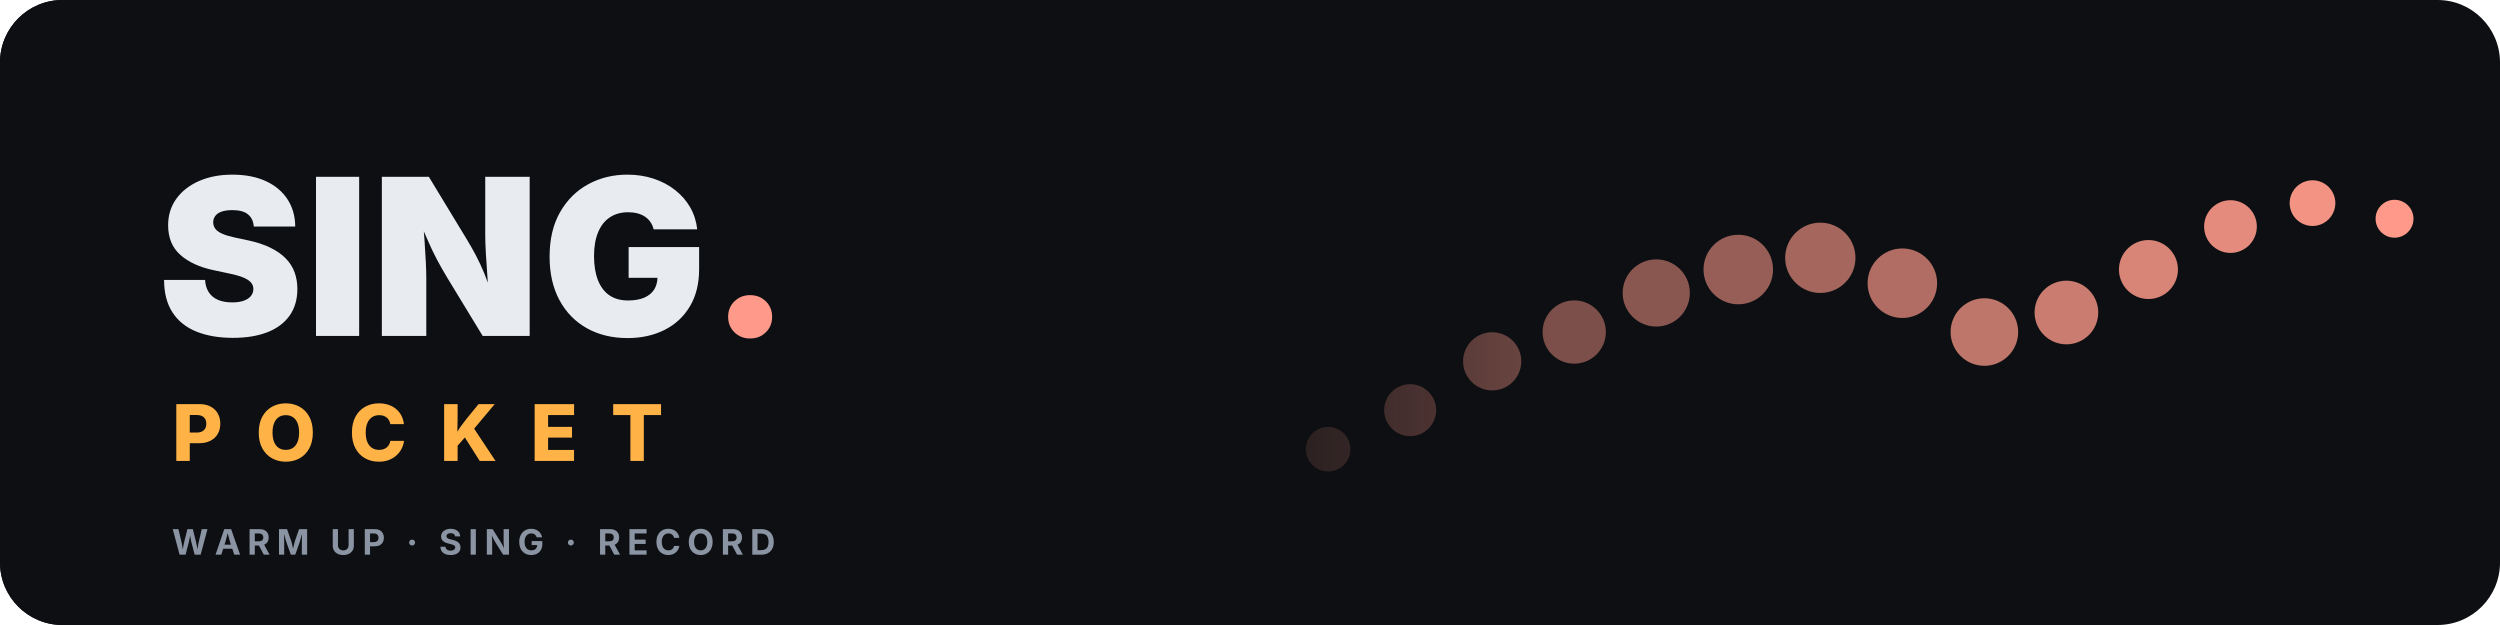
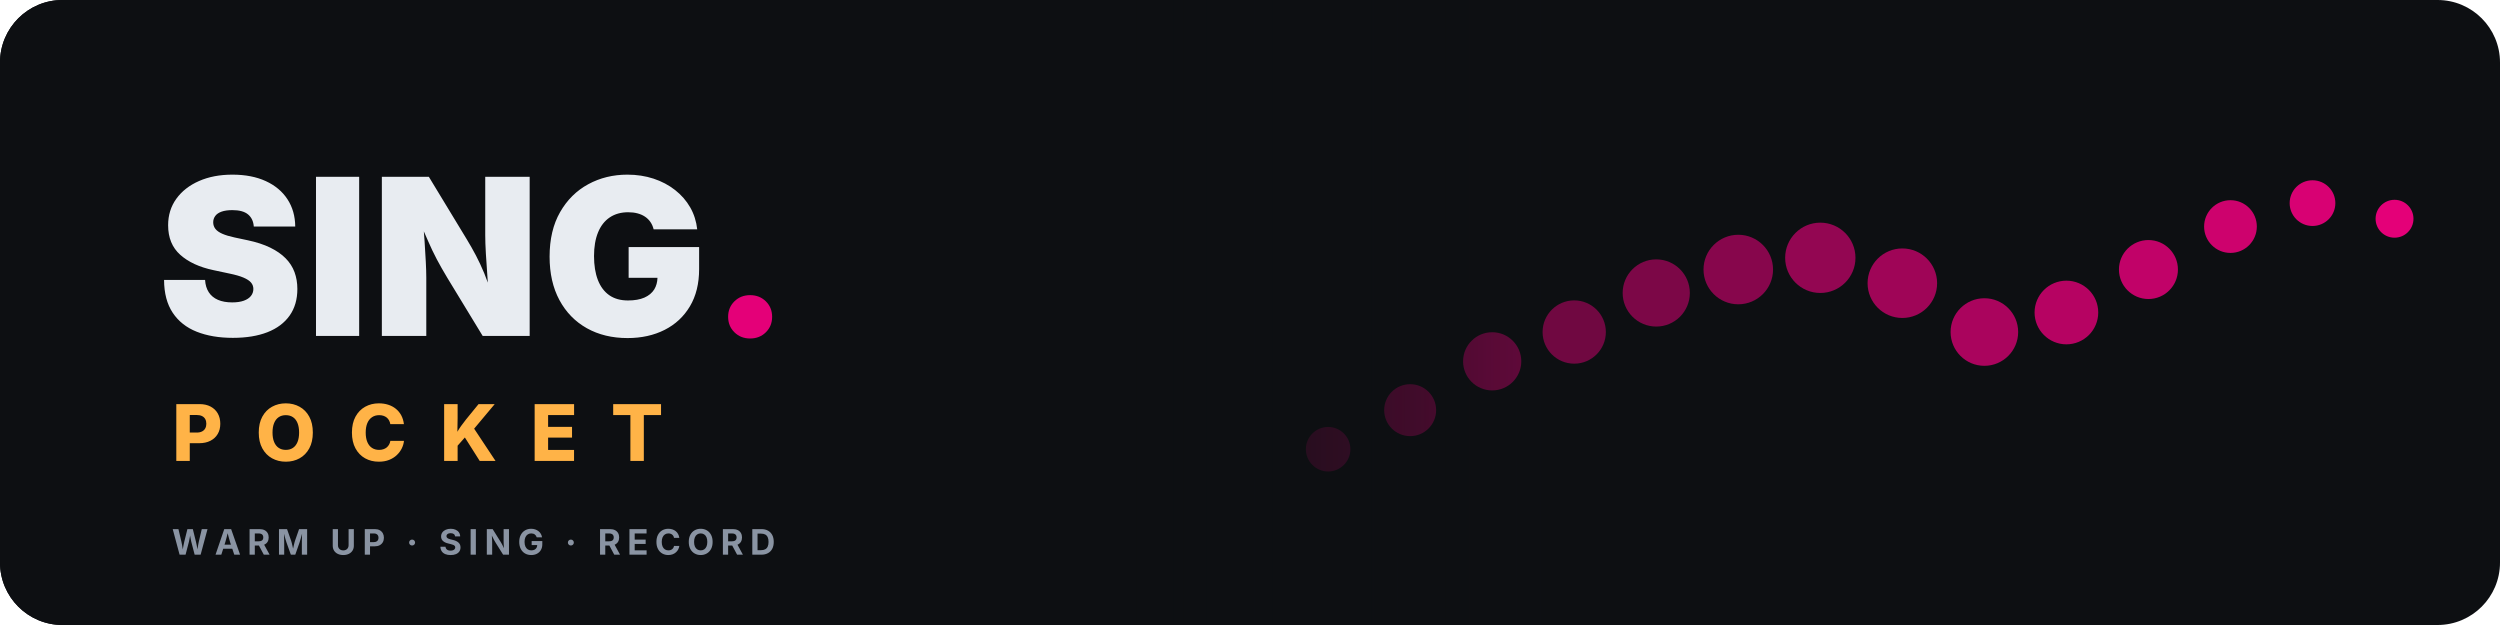
<svg xmlns="http://www.w3.org/2000/svg" viewBox="0 0 1280 320">
  <defs>
    <clipPath id="c">
      <rect width="1280" height="320" rx="32" />
    </clipPath>
    <linearGradient id="f" x1="0" x2="1">
      <stop offset="0.45" stop-color="#0d0f12" />
      <stop offset="0.62" stop-color="#0d0f12" stop-opacity="0" />
    </linearGradient>
  </defs>
  <g clip-path="url(#c)">
    <rect width="1280" height="320" fill="#0d0f12" />
-     <circle cx="680" cy="230" r="11.4" fill="#563936" />
-     <circle cx="722" cy="210" r="13.3" fill="#63403d" />
-     <circle cx="764" cy="185" r="14.9" fill="#704843" />
-     <circle cx="806" cy="170" r="16.2" fill="#7d4f4a" />
-     <circle cx="848" cy="150" r="17.2" fill="#8a5750" />
-     <circle cx="890" cy="138" r="17.8" fill="#975e57" />
-     <circle cx="932" cy="132" r="18.0" fill="#a4665d" />
-     <circle cx="974" cy="145" r="17.8" fill="#b16d64" />
-     <circle cx="1016" cy="170" r="17.3" fill="#be756a" />
-     <circle cx="1058" cy="160" r="16.3" fill="#cb7c71" />
-     <circle cx="1100" cy="138" r="15.1" fill="#d88477" />
-     <circle cx="1142" cy="116" r="13.5" fill="#e58b7e" />
-     <circle cx="1184" cy="104" r="11.7" fill="#f29384" />
-     <circle cx="1226" cy="112" r="9.7" fill="#ff9a8b" />
+     <circle cx="680" cy="230" r="11.4" fill="#4d0b31" />
+     <circle cx="722" cy="210" r="13.3" fill="#590a36" />
+     <circle cx="764" cy="185" r="14.9" fill="#65093c" />
+     <circle cx="806" cy="170" r="16.2" fill="#700841" />
+     <circle cx="848" cy="150" r="17.2" fill="#7c0747" />
+     <circle cx="890" cy="138" r="17.8" fill="#87064c" />
+     <circle cx="932" cy="132" r="18.0" fill="#930652" />
+     <circle cx="974" cy="145" r="17.8" fill="#9f0557" />
+     <circle cx="1016" cy="170" r="17.3" fill="#aa045d" />
+     <circle cx="1058" cy="160" r="16.3" fill="#b60362" />
+     <circle cx="1100" cy="138" r="15.1" fill="#c10268" />
+     <circle cx="1142" cy="116" r="13.5" fill="#cd026d" />
+     <circle cx="1184" cy="104" r="11.7" fill="#d80173" />
+     <circle cx="1226" cy="112" r="9.7" fill="#e40078" />
    <rect width="1280" height="320" fill="url(#f)" />
  </g>
  <path d="M119.22 172.98L119.22 172.98Q108.61 172.98 100.71 169.84Q92.80 166.70 88.43 160.13Q84.05 153.57 84 143.34L84 143.34L105 143.34Q105.22 147.06 106.89 149.63Q108.55 152.20 111.59 153.52Q114.63 154.83 118.89 154.83L118.89 154.83Q122.45 154.83 124.85 153.95Q127.26 153.08 128.49 151.52Q129.72 149.96 129.72 147.94L129.72 147.94Q129.72 146.08 128.54 144.68Q127.37 143.29 124.69 142.14Q122.01 140.99 117.47 140.06L117.47 140.06L109.27 138.31Q98.49 136.02 92.29 130.46Q86.08 124.91 86.08 115.34L86.08 115.34Q86.08 107.58 90.29 101.75Q94.50 95.93 101.91 92.68Q109.32 89.42 119 89.42L119 89.42Q128.90 89.42 136.09 92.73Q143.28 96.04 147.19 102.03Q151.10 108.02 151.16 116L151.16 116L129.94 116Q129.66 112.01 127.01 109.79Q124.36 107.58 119 107.58L119 107.58Q115.61 107.58 113.42 108.37Q111.23 109.16 110.20 110.59Q109.16 112.01 109.16 113.81L109.16 113.81Q109.16 115.73 110.28 117.18Q111.40 118.63 113.83 119.69Q116.27 120.76 120.09 121.58L120.09 121.58L126.77 123Q133.49 124.42 138.33 126.77Q143.17 129.13 146.26 132.27Q149.35 135.41 150.80 139.35Q152.25 143.29 152.25 147.94L152.25 147.94Q152.25 155.98 148.29 161.58Q144.32 167.19 136.94 170.09Q129.55 172.98 119.22 172.98ZM161.79 90.52L183.89 90.52L183.89 172L161.79 172L161.79 90.52ZM218.26 172L195.51 172L195.51 90.52L219.57 90.52L238.98 122.51Q241.50 126.66 243.69 130.82Q245.87 134.98 247.95 139.95L247.95 139.95Q248.83 142.20 249.76 144.71L249.76 144.71Q249.65 143.13 249.54 141.38L249.54 141.38Q249.10 135.58 248.77 129.92Q248.44 124.26 248.44 120.38L248.44 120.38L248.44 90.52L271.19 90.52L271.19 172L247.13 172L229.03 142.25Q225.97 137.16 223.64 132.76Q221.32 128.36 219.19 123.44L219.19 123.44Q218.15 121.14 217.00 118.46L217.00 118.46Q217.16 120.98 217.38 123.49L217.38 123.49Q217.76 129.18 218.01 134.05Q218.26 138.91 218.26 142.25L218.26 142.25L218.26 172ZM321.31 173.09L321.31 173.09Q309.45 173.09 300.45 168.04Q291.45 162.98 286.42 153.63Q281.39 144.27 281.39 131.42L281.39 131.42Q281.39 117.97 286.78 108.59Q292.16 99.21 301.19 94.32Q310.21 89.42 321.20 89.42L321.20 89.42Q328.42 89.42 334.63 91.47Q340.84 93.52 345.65 97.30Q350.46 101.07 353.39 106.18Q356.31 111.30 356.97 117.42L356.97 117.42L334.66 117.42Q334.16 115.34 333.04 113.70Q331.92 112.06 330.25 110.94Q328.59 109.82 326.43 109.25Q324.27 108.67 321.64 108.67L321.64 108.67Q316.12 108.67 312.18 111.32Q308.24 113.98 306.19 119.01Q304.14 124.04 304.14 131.09L304.14 131.09Q304.14 138.26 306.11 143.34Q308.08 148.43 311.93 151.14Q315.79 153.84 321.53 153.84L321.53 153.84Q326.56 153.84 329.93 152.37Q333.29 150.89 334.99 148.16L334.99 148.16Q336.52 145.64 336.63 142.25L336.63 142.25L321.86 142.25L321.86 126.50L357.95 126.50L357.95 137.77Q357.95 148.92 353.25 156.82Q348.55 164.73 340.26 168.91Q331.98 173.09 321.31 173.09Z" fill="#e8ecf1" />
-   <path d="M384.07 173.31L384.07 173.31Q379.25 173.31 376.03 170.14Q372.80 166.97 372.80 162.21L372.80 162.21Q372.80 157.45 376.03 154.28Q379.25 151.11 384.07 151.11L384.07 151.11Q388.88 151.11 392.11 154.28Q395.33 157.45 395.33 162.21L395.33 162.21Q395.33 166.97 392.11 170.14Q388.88 173.31 384.07 173.31Z" fill="#ff9a8b" />
+   <path d="M384.07 173.31L384.07 173.31Q379.25 173.31 376.03 170.14Q372.80 166.97 372.80 162.21L372.80 162.21Q372.80 157.45 376.03 154.28Q379.25 151.11 384.07 151.11L384.07 151.11Q388.88 151.11 392.11 154.28Q395.33 157.45 395.33 162.21L395.33 162.21Q395.33 166.97 392.11 170.14Q388.88 173.31 384.07 173.31Z" fill="#e40078" />
  <path d="M97.16 236L90.27 236L90.27 206.90L102.18 206.90Q105.46 206.90 107.84 208.17Q110.23 209.44 111.51 211.70Q112.79 213.97 112.79 216.96L112.79 216.96Q112.79 219.96 111.48 222.19Q110.17 224.42 107.75 225.67Q105.32 226.92 101.98 226.92L101.98 226.92L97.16 226.92L97.16 236ZM97.16 212.48L97.16 221.47L100.73 221.47Q102.36 221.47 103.45 220.90Q104.54 220.34 105.09 219.32Q105.64 218.30 105.64 216.96L105.64 216.96Q105.64 215.59 105.09 214.58Q104.54 213.58 103.44 213.03Q102.34 212.48 100.71 212.48L100.71 212.48L97.16 212.48ZM146.34 236.39L146.34 236.39Q142.42 236.39 139.28 234.65Q136.15 232.91 134.31 229.57Q132.48 226.23 132.48 221.47L132.48 221.47Q132.48 216.66 134.31 213.32Q136.15 209.98 139.28 208.25Q142.42 206.51 146.34 206.51L146.34 206.51Q150.25 206.51 153.38 208.25Q156.52 209.98 158.34 213.32Q160.17 216.66 160.17 221.47L160.17 221.47Q160.17 226.25 158.34 229.59Q156.52 232.93 153.38 234.66Q150.25 236.39 146.34 236.39ZM146.34 230.34L146.34 230.34Q148.45 230.34 149.98 229.32Q151.50 228.30 152.32 226.32Q153.14 224.34 153.14 221.47L153.14 221.47Q153.14 218.58 152.32 216.59Q151.50 214.59 149.98 213.58Q148.45 212.56 146.34 212.56L146.34 212.56Q144.21 212.56 142.69 213.59Q141.17 214.61 140.35 216.60Q139.53 218.58 139.53 221.47L139.53 221.47Q139.53 224.34 140.35 226.31Q141.17 228.29 142.69 229.31Q144.21 230.34 146.34 230.34ZM193.96 236.39L193.96 236.39Q190.04 236.39 186.92 234.65Q183.81 232.91 182.00 229.57Q180.19 226.23 180.19 221.47L180.19 221.47Q180.19 216.66 182.02 213.32Q183.85 209.98 186.97 208.25Q190.10 206.51 193.96 206.51L193.96 206.51Q196.56 206.51 198.77 207.22Q200.98 207.93 202.67 209.30Q204.37 210.67 205.44 212.65Q206.50 214.63 206.81 217.17L206.81 217.17L199.84 217.17Q199.67 216.10 199.20 215.25Q198.73 214.40 198.00 213.79Q197.26 213.19 196.29 212.88Q195.31 212.56 194.14 212.56L194.14 212.56Q192.01 212.56 190.46 213.62Q188.90 214.67 188.07 216.65Q187.24 218.64 187.24 221.47L187.24 221.47Q187.24 224.38 188.09 226.36Q188.94 228.34 190.48 229.34Q192.01 230.34 194.10 230.34L194.10 230.34Q195.27 230.34 196.25 230.02Q197.23 229.71 197.97 229.11Q198.71 228.50 199.20 227.65Q199.69 226.80 199.86 225.73L199.86 225.73L206.83 225.73Q206.64 227.68 205.72 229.56Q204.80 231.45 203.17 233.00Q201.54 234.55 199.24 235.47Q196.93 236.39 193.96 236.39ZM234.30 236L227.40 236L227.40 206.90L234.30 206.90L234.30 214.05L234.18 221.08Q234.20 221.02 234.24 220.96L234.24 220.96Q235.06 219.54 236.09 218.09Q237.11 216.64 238.54 214.85L238.54 214.85L245.02 206.90L253.30 206.90L242.76 219.48L253.71 236L245.61 236L238.01 223.99L234.30 228.19L234.30 236ZM293.91 236L273.74 236L273.74 206.90L293.93 206.90L293.93 212.52L280.63 212.52L280.63 218.54L292.88 218.54L292.88 224.05L280.63 224.05L280.63 230.38L293.91 230.38L293.91 236ZM322.76 212.52L313.95 212.52L313.95 206.90L338.45 206.90L338.45 212.52L329.64 212.52L329.64 236L322.76 236L322.76 212.52Z" fill="#ffb347" />
  <path d="M95.01 284L91.95 284L88.43 270.90L91.36 270.90L92.88 277.35Q93.06 278.16 93.22 279.07Q93.37 279.99 93.52 280.92L93.52 280.92Q93.55 281.12 93.58 281.31L93.58 281.31Q93.62 281.12 93.65 280.92L93.65 280.92Q93.81 279.99 93.98 279.07Q94.14 278.16 94.35 277.35L94.35 277.35L95.95 270.90L98.73 270.90L100.32 277.35Q100.52 278.16 100.69 279.07Q100.86 279.99 101.03 280.92L101.03 280.92Q101.05 281.11 101.09 281.28L101.09 281.28Q101.11 281.11 101.15 280.92L101.15 280.92Q101.29 279.99 101.45 279.07Q101.61 278.16 101.79 277.35L101.79 277.35L103.31 270.90L106.25 270.90L102.72 284L99.66 284L97.92 277.30Q97.64 276.19 97.45 274.89L97.45 274.89Q97.39 274.51 97.33 274.13L97.33 274.13Q97.27 274.48 97.23 274.83L97.23 274.83Q97.05 276.12 96.75 277.30L96.75 277.30L95.01 284ZM113.31 284L110.35 284L114.82 270.90L118.34 270.90L122.92 284L119.95 284L118.93 280.96L114.28 280.96L113.31 284ZM114.95 278.86L118.24 278.86L117.84 277.68Q117.47 276.46 117.08 275L117.08 275Q116.82 274.06 116.55 273.01L116.55 273.01Q116.29 274.08 116.06 275.02L116.06 275.02Q115.69 276.49 115.33 277.68L115.33 277.68L114.95 278.86ZM130.46 284L127.78 284L127.78 270.90L132.89 270.90Q134.38 270.90 135.43 271.43Q136.47 271.96 137.02 272.92Q137.57 273.88 137.57 275.17Q137.57 276.46 137.01 277.40Q136.46 278.33 135.40 278.82L135.40 278.82Q135.32 278.86 135.25 278.89L135.25 278.89L138.04 284L135.07 284L132.56 279.32L130.46 279.32L130.46 284ZM130.46 273.12L130.46 277.15L132.40 277.15Q133.22 277.15 133.75 276.93Q134.28 276.71 134.54 276.26Q134.80 275.82 134.80 275.17L134.80 275.17Q134.80 274.50 134.54 274.05Q134.28 273.59 133.75 273.36Q133.21 273.12 132.39 273.12L132.39 273.12L130.46 273.12ZM145.51 284L142.84 284L142.84 270.90L146.96 270.90L149.08 276.92Q149.22 277.34 149.39 278.01Q149.56 278.67 149.73 279.45L149.73 279.45Q149.91 280.20 150.06 280.92L150.06 280.92Q150.21 280.21 150.38 279.46L150.38 279.46Q150.55 278.69 150.72 278.01Q150.89 277.34 151.03 276.92L151.03 276.92L153.12 270.90L157.25 270.90L157.25 284L154.55 284L154.55 277.83Q154.55 277.40 154.56 276.76Q154.58 276.12 154.60 275.37Q154.62 274.63 154.64 273.88L154.64 273.88Q154.65 273.54 154.66 273.22L154.66 273.22Q154.56 273.58 154.46 273.96L154.46 273.96Q154.26 274.75 154.05 275.47Q153.85 276.20 153.66 276.81Q153.48 277.43 153.35 277.83L153.35 277.83L151.18 284L148.92 284L146.71 277.83Q146.58 277.43 146.39 276.82Q146.21 276.22 146.00 275.49Q145.80 274.76 145.59 273.98L145.59 273.98Q145.50 273.65 145.41 273.31L145.41 273.31Q145.41 273.57 145.42 273.84L145.42 273.84Q145.44 274.59 145.46 275.34Q145.48 276.09 145.49 276.74Q145.51 277.38 145.51 277.83L145.51 277.83L145.51 284ZM175.75 284.18L175.75 284.18Q174.13 284.18 172.92 283.58Q171.70 282.98 171.03 281.91Q170.36 280.84 170.36 279.40L170.36 279.40L170.36 270.90L173.04 270.90L173.04 279.18Q173.04 279.95 173.37 280.54Q173.71 281.13 174.32 281.47Q174.93 281.81 175.75 281.81L175.75 281.81Q176.58 281.81 177.19 281.47Q177.80 281.13 178.14 280.54Q178.48 279.95 178.48 279.18L178.48 279.18L178.48 270.90L181.17 270.90L181.17 279.40Q181.17 280.84 180.49 281.91Q179.81 282.98 178.60 283.58Q177.38 284.18 175.75 284.18ZM189.45 284L186.77 284L186.77 270.90L191.88 270.90Q193.37 270.90 194.42 271.47Q195.46 272.04 196.01 273.04Q196.56 274.03 196.56 275.33L196.56 275.33Q196.56 276.63 196.00 277.61Q195.44 278.60 194.39 279.16Q193.33 279.72 191.82 279.72L191.82 279.72L189.45 279.72L189.45 284ZM189.45 273.12L189.45 277.56L191.38 277.56Q192.21 277.56 192.74 277.27Q193.27 276.99 193.53 276.49Q193.79 275.98 193.79 275.33Q193.79 274.67 193.53 274.17Q193.27 273.67 192.74 273.40Q192.20 273.12 191.38 273.12L191.38 273.12L189.45 273.12ZM211.00 279.30L211.00 279.30Q210.35 279.30 209.91 278.86Q209.47 278.43 209.47 277.79L209.47 277.79Q209.47 277.14 209.91 276.71Q210.35 276.27 211.00 276.27L211.00 276.27Q211.64 276.27 212.08 276.71Q212.52 277.14 212.52 277.79L212.52 277.79Q212.52 278.43 212.08 278.86Q211.64 279.30 211.00 279.30ZM230.73 284.19L230.73 284.19Q229.16 284.19 227.99 283.71Q226.83 283.23 226.18 282.28Q225.53 281.33 225.49 279.94L225.49 279.94L228.10 279.94Q228.15 280.60 228.50 281.04Q228.84 281.49 229.41 281.71Q229.98 281.93 230.70 281.93L230.70 281.93Q231.42 281.93 231.96 281.72Q232.49 281.51 232.79 281.13Q233.08 280.76 233.08 280.26L233.08 280.26Q233.08 279.81 232.82 279.50Q232.55 279.20 232.05 278.98Q231.55 278.76 230.83 278.59L230.83 278.59L229.38 278.23Q227.72 277.83 226.78 276.96Q225.84 276.10 225.84 274.67L225.84 274.67Q225.84 273.49 226.48 272.60Q227.12 271.71 228.23 271.22Q229.34 270.73 230.76 270.73L230.76 270.73Q232.21 270.73 233.30 271.23Q234.38 271.72 234.98 272.60Q235.59 273.49 235.61 274.64L235.61 274.64L233.01 274.64Q232.94 273.85 232.34 273.42Q231.74 272.99 230.74 272.99L230.74 272.99Q230.06 272.99 229.58 273.18Q229.09 273.37 228.84 273.72Q228.59 274.06 228.59 274.50L228.59 274.50Q228.59 274.98 228.88 275.30Q229.17 275.62 229.66 275.82Q230.14 276.02 230.69 276.15L230.69 276.15L231.87 276.44Q232.70 276.63 233.41 276.94Q234.12 277.26 234.66 277.72Q235.19 278.18 235.49 278.81Q235.78 279.45 235.78 280.27L235.78 280.27Q235.78 281.46 235.19 282.34Q234.59 283.23 233.45 283.71Q232.32 284.19 230.73 284.19ZM240.96 270.90L243.64 270.90L243.64 284L240.96 284L240.96 270.90ZM251.99 284L249.25 284L249.25 270.90L252.24 270.90L256.38 277.53Q256.69 278.04 257.02 278.64Q257.34 279.24 257.69 279.97L257.69 279.97Q257.85 280.33 258.01 280.73L258.01 280.73Q258.00 280.40 257.98 280.05L257.98 280.05Q257.92 279.23 257.89 278.47Q257.85 277.72 257.85 277.19L257.85 277.19L257.85 270.90L260.60 270.90L260.60 284L257.60 284L253.84 277.99Q253.42 277.31 253.07 276.67Q252.72 276.04 252.34 275.26L252.34 275.26Q252.11 274.80 251.82 274.21L251.82 274.21Q251.85 274.75 251.88 275.25L251.88 275.25Q251.93 276.12 251.96 276.82Q251.99 277.53 251.99 277.98L251.99 277.98L251.99 284ZM272.01 284.18L272.01 284.18Q270.17 284.18 268.79 283.36Q267.41 282.55 266.63 281.04Q265.85 279.54 265.85 277.47L265.85 277.47Q265.85 275.34 266.66 273.84Q267.47 272.33 268.85 271.53Q270.23 270.73 271.95 270.73L271.95 270.73Q273.06 270.73 274.01 271.05Q274.96 271.37 275.71 271.96Q276.45 272.55 276.92 273.35Q277.39 274.16 277.53 275.13L277.53 275.13L274.81 275.13Q274.66 274.66 274.41 274.28Q274.16 273.91 273.81 273.65Q273.45 273.38 273.00 273.25Q272.54 273.11 271.99 273.11L271.99 273.11Q270.98 273.11 270.21 273.62Q269.44 274.12 269.00 275.09Q268.57 276.05 268.57 277.44Q268.57 278.83 269.00 279.80Q269.43 280.77 270.20 281.28Q270.97 281.79 272.03 281.79L272.03 281.79Q272.98 281.79 273.65 281.45Q274.33 281.11 274.70 280.47L274.70 280.47Q275.04 279.86 275.06 279.06L275.06 279.06L272.21 279.06L272.21 277.02L277.66 277.02L277.66 278.66Q277.66 280.38 276.93 281.61Q276.20 282.85 274.93 283.51Q273.65 284.18 272.01 284.18ZM292.28 279.30L292.28 279.30Q291.64 279.30 291.20 278.86Q290.76 278.43 290.76 277.79L290.76 277.79Q290.76 277.14 291.20 276.71Q291.64 276.27 292.28 276.27L292.28 276.27Q292.92 276.27 293.36 276.71Q293.80 277.14 293.80 277.79L293.80 277.79Q293.80 278.43 293.36 278.86Q292.92 279.30 292.28 279.30ZM309.90 284L307.22 284L307.22 270.90L312.32 270.90Q313.82 270.90 314.86 271.43Q315.91 271.96 316.46 272.92Q317.01 273.88 317.01 275.17Q317.01 276.46 316.45 277.40Q315.89 278.33 314.84 278.82L314.84 278.82Q314.76 278.86 314.69 278.89L314.69 278.89L317.47 284L314.50 284L312.00 279.32L309.90 279.32L309.90 284ZM309.90 273.12L309.90 277.15L311.83 277.15Q312.66 277.15 313.18 276.93Q313.71 276.71 313.97 276.26Q314.24 275.82 314.24 275.17L314.24 275.17Q314.24 274.50 313.97 274.05Q313.71 273.59 313.18 273.36Q312.65 273.12 311.82 273.12L311.82 273.12L309.90 273.12ZM331.06 284L322.28 284L322.28 270.90L331.04 270.90L331.04 273.13L324.96 273.13L324.96 276.29L330.58 276.29L330.58 278.48L324.96 278.48L324.96 281.78L331.06 281.78L331.06 284ZM342.17 284.18L342.17 284.18Q340.43 284.18 339.06 283.38Q337.68 282.59 336.89 281.09Q336.09 279.59 336.09 277.46L336.09 277.46Q336.09 275.33 336.89 273.82Q337.69 272.31 339.07 271.52Q340.45 270.73 342.17 270.73L342.17 270.73Q343.29 270.73 344.25 271.04Q345.21 271.35 345.96 271.95Q346.71 272.55 347.18 273.41Q347.66 274.28 347.81 275.39L347.81 275.39L345.09 275.39Q345.00 274.84 344.75 274.42Q344.50 274.01 344.13 273.71Q343.75 273.42 343.27 273.26Q342.79 273.11 342.23 273.11L342.23 273.11Q341.21 273.11 340.44 273.62Q339.67 274.13 339.24 275.10Q338.81 276.07 338.81 277.46L338.81 277.46Q338.81 278.88 339.25 279.84Q339.68 280.81 340.44 281.30Q341.21 281.79 342.22 281.79L342.22 281.79Q342.78 281.79 343.26 281.64Q343.74 281.49 344.12 281.19Q344.50 280.90 344.75 280.48Q345.00 280.05 345.10 279.52L345.10 279.52L347.81 279.52Q347.71 280.43 347.27 281.27Q346.84 282.10 346.12 282.76Q345.40 283.42 344.40 283.80Q343.41 284.18 342.17 284.18ZM358.75 284.18L358.75 284.18Q357.02 284.18 355.64 283.38Q354.25 282.59 353.45 281.09Q352.65 279.59 352.65 277.46L352.65 277.46Q352.65 275.33 353.45 273.82Q354.25 272.31 355.64 271.52Q357.02 270.73 358.75 270.73L358.75 270.73Q360.49 270.73 361.87 271.52Q363.25 272.31 364.06 273.82Q364.86 275.33 364.86 277.46L364.86 277.46Q364.86 279.59 364.06 281.09Q363.25 282.59 361.87 283.38Q360.49 284.18 358.75 284.18ZM358.75 281.79L358.75 281.79Q359.77 281.79 360.53 281.30Q361.29 280.80 361.72 279.83Q362.14 278.86 362.14 277.46L362.14 277.46Q362.14 276.05 361.72 275.07Q361.29 274.10 360.53 273.61Q359.77 273.11 358.75 273.11L358.75 273.11Q357.74 273.11 356.98 273.61Q356.21 274.11 355.79 275.08Q355.37 276.05 355.37 277.46L355.37 277.46Q355.37 278.86 355.79 279.83Q356.21 280.79 356.98 281.29Q357.74 281.79 358.75 281.79ZM372.80 284L370.12 284L370.12 270.90L375.22 270.90Q376.72 270.90 377.76 271.43Q378.81 271.96 379.36 272.92Q379.91 273.88 379.91 275.17Q379.91 276.46 379.35 277.40Q378.79 278.33 377.74 278.82L377.74 278.82Q377.66 278.86 377.59 278.89L377.59 278.89L380.37 284L377.40 284L374.90 279.32L372.80 279.32L372.80 284ZM372.80 273.12L372.80 277.15L374.73 277.15Q375.56 277.15 376.08 276.93Q376.61 276.71 376.87 276.26Q377.14 275.82 377.14 275.17L377.14 275.17Q377.14 274.50 376.87 274.05Q376.61 273.59 376.08 273.36Q375.55 273.12 374.72 273.12L374.72 273.12L372.80 273.12ZM389.78 284L389.78 284L385.18 284L385.18 270.90L389.83 270.90Q391.79 270.90 393.21 271.69Q394.63 272.48 395.40 273.94Q396.16 275.40 396.16 277.44L396.16 277.44Q396.16 279.49 395.40 280.96Q394.63 282.43 393.21 283.21Q391.78 284 389.78 284ZM387.86 273.22L387.86 281.69L389.65 281.69Q390.92 281.69 391.77 281.24Q392.63 280.79 393.06 279.85Q393.49 278.91 393.49 277.44L393.49 277.44Q393.49 275.98 393.06 275.05Q392.62 274.11 391.77 273.66Q390.92 273.22 389.67 273.22L389.67 273.22L387.86 273.22Z" fill="#8a94a3" />
</svg>
